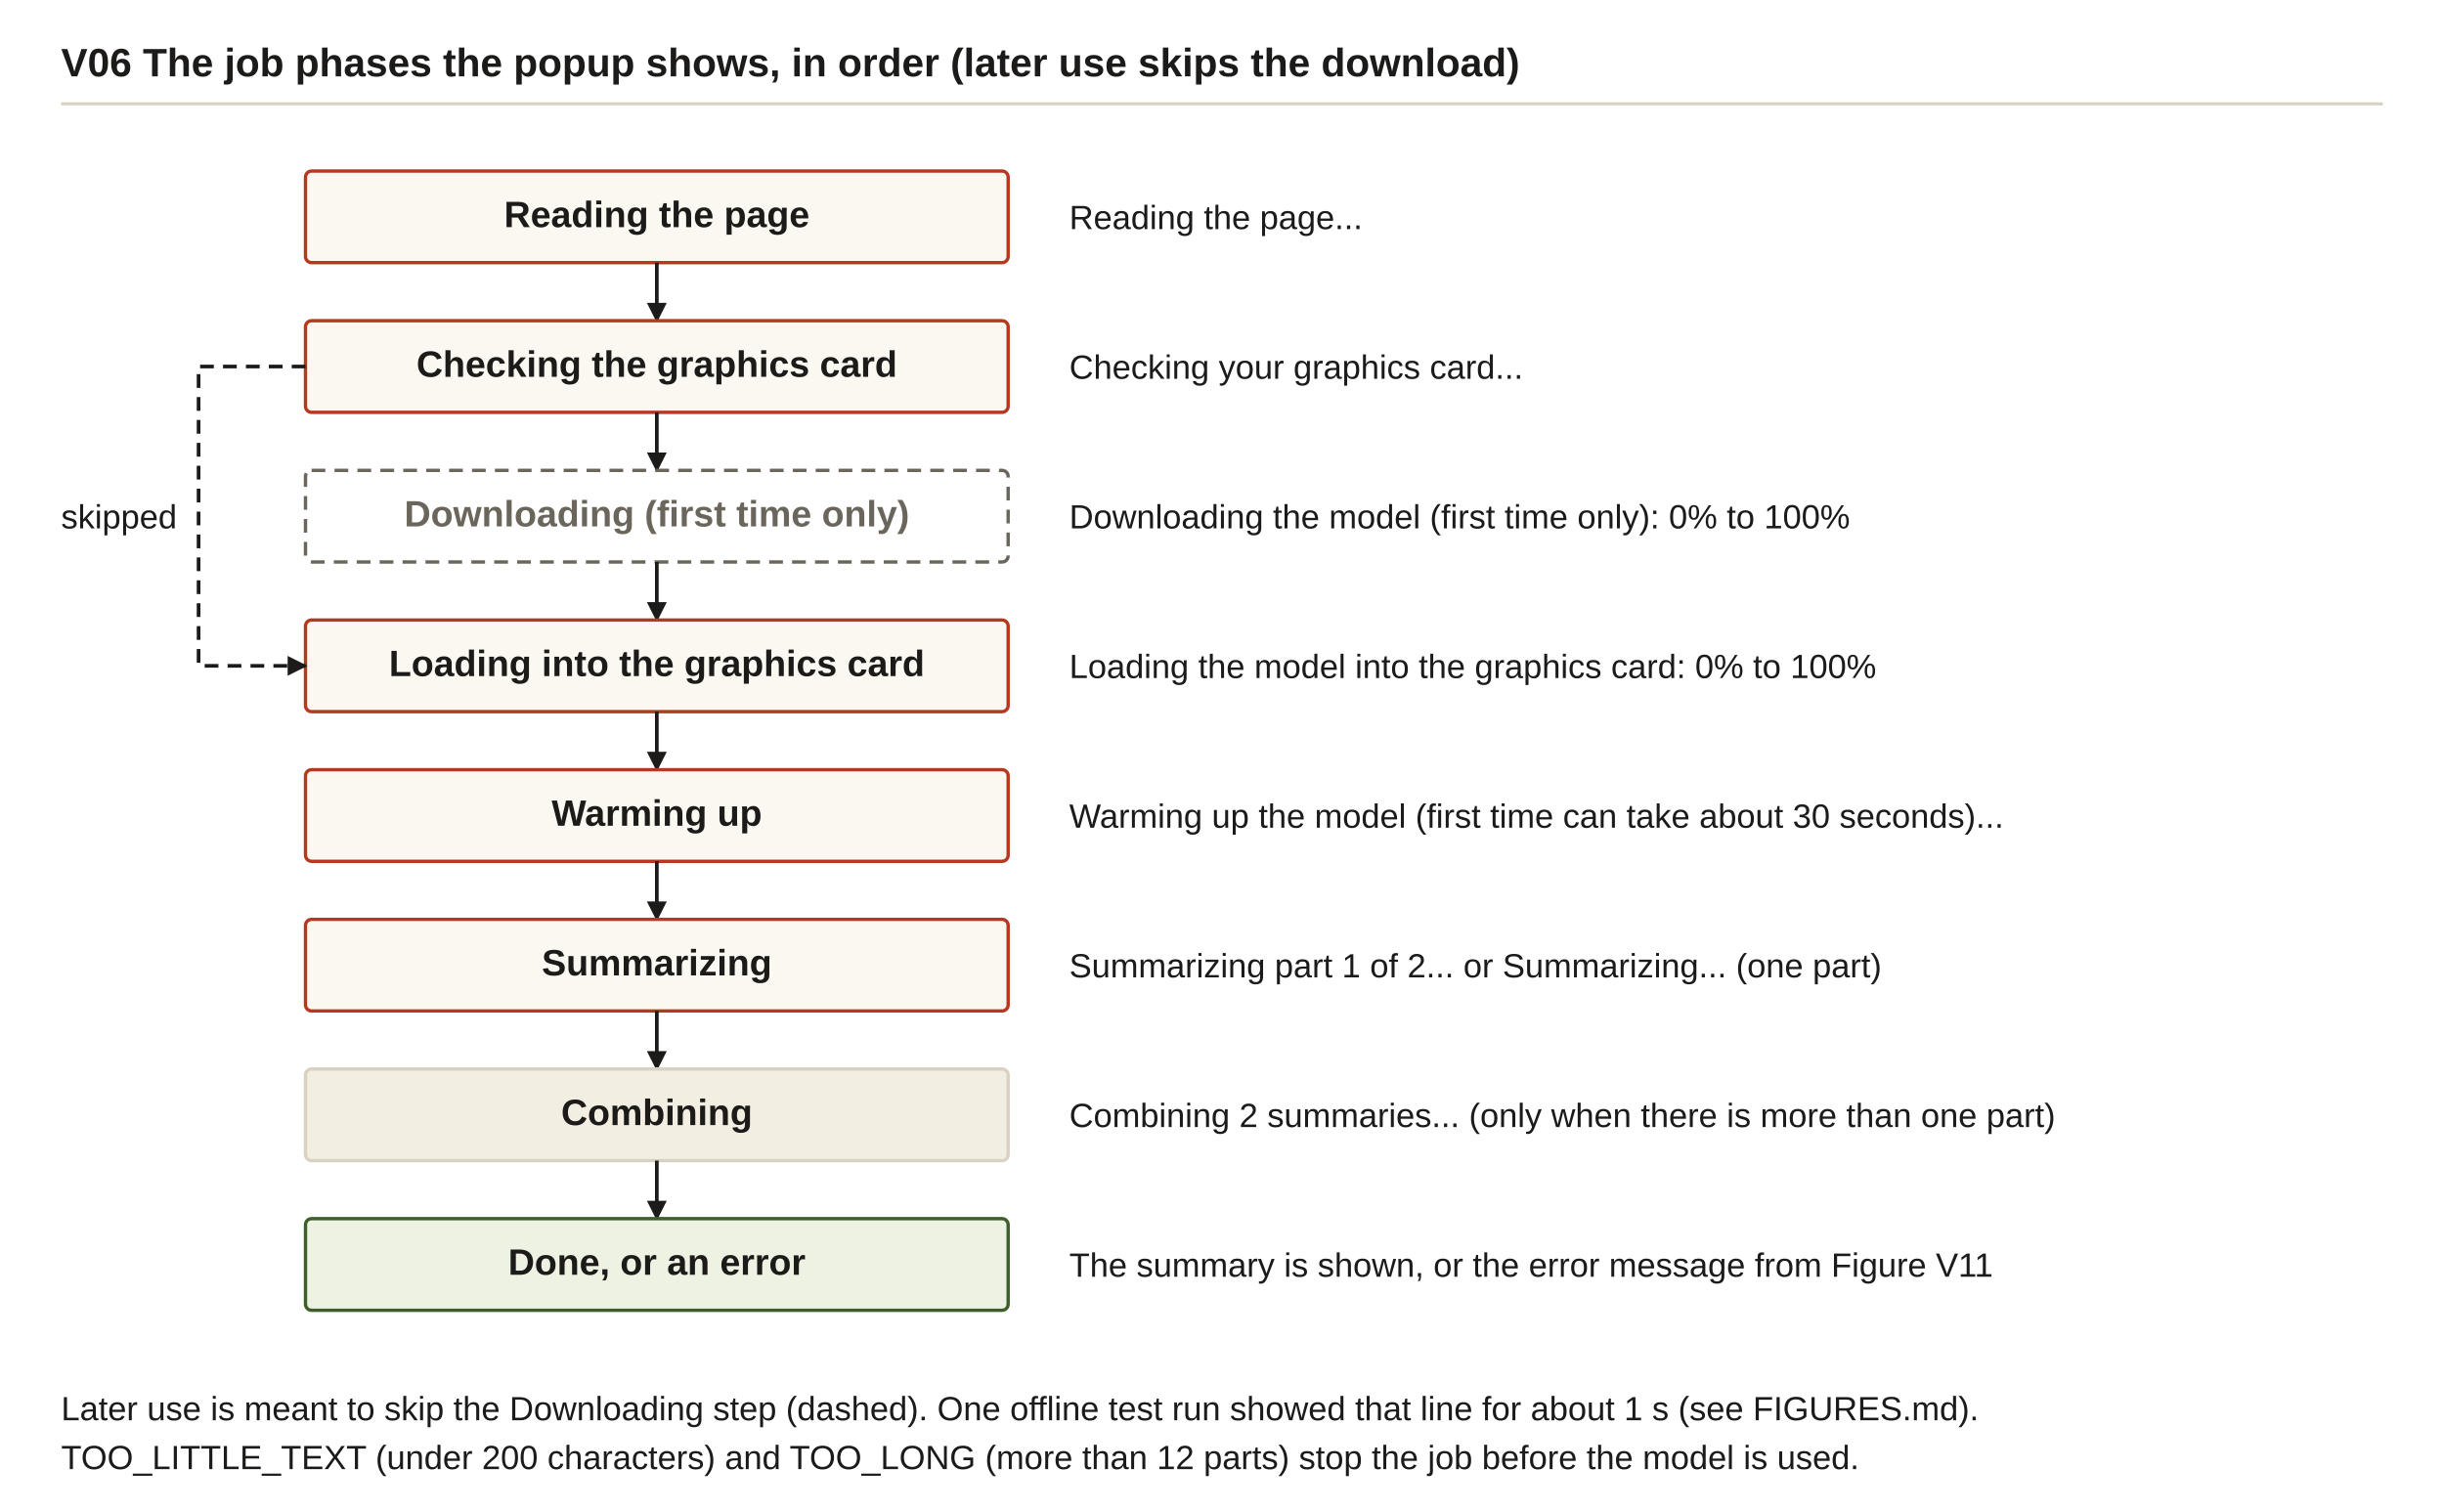
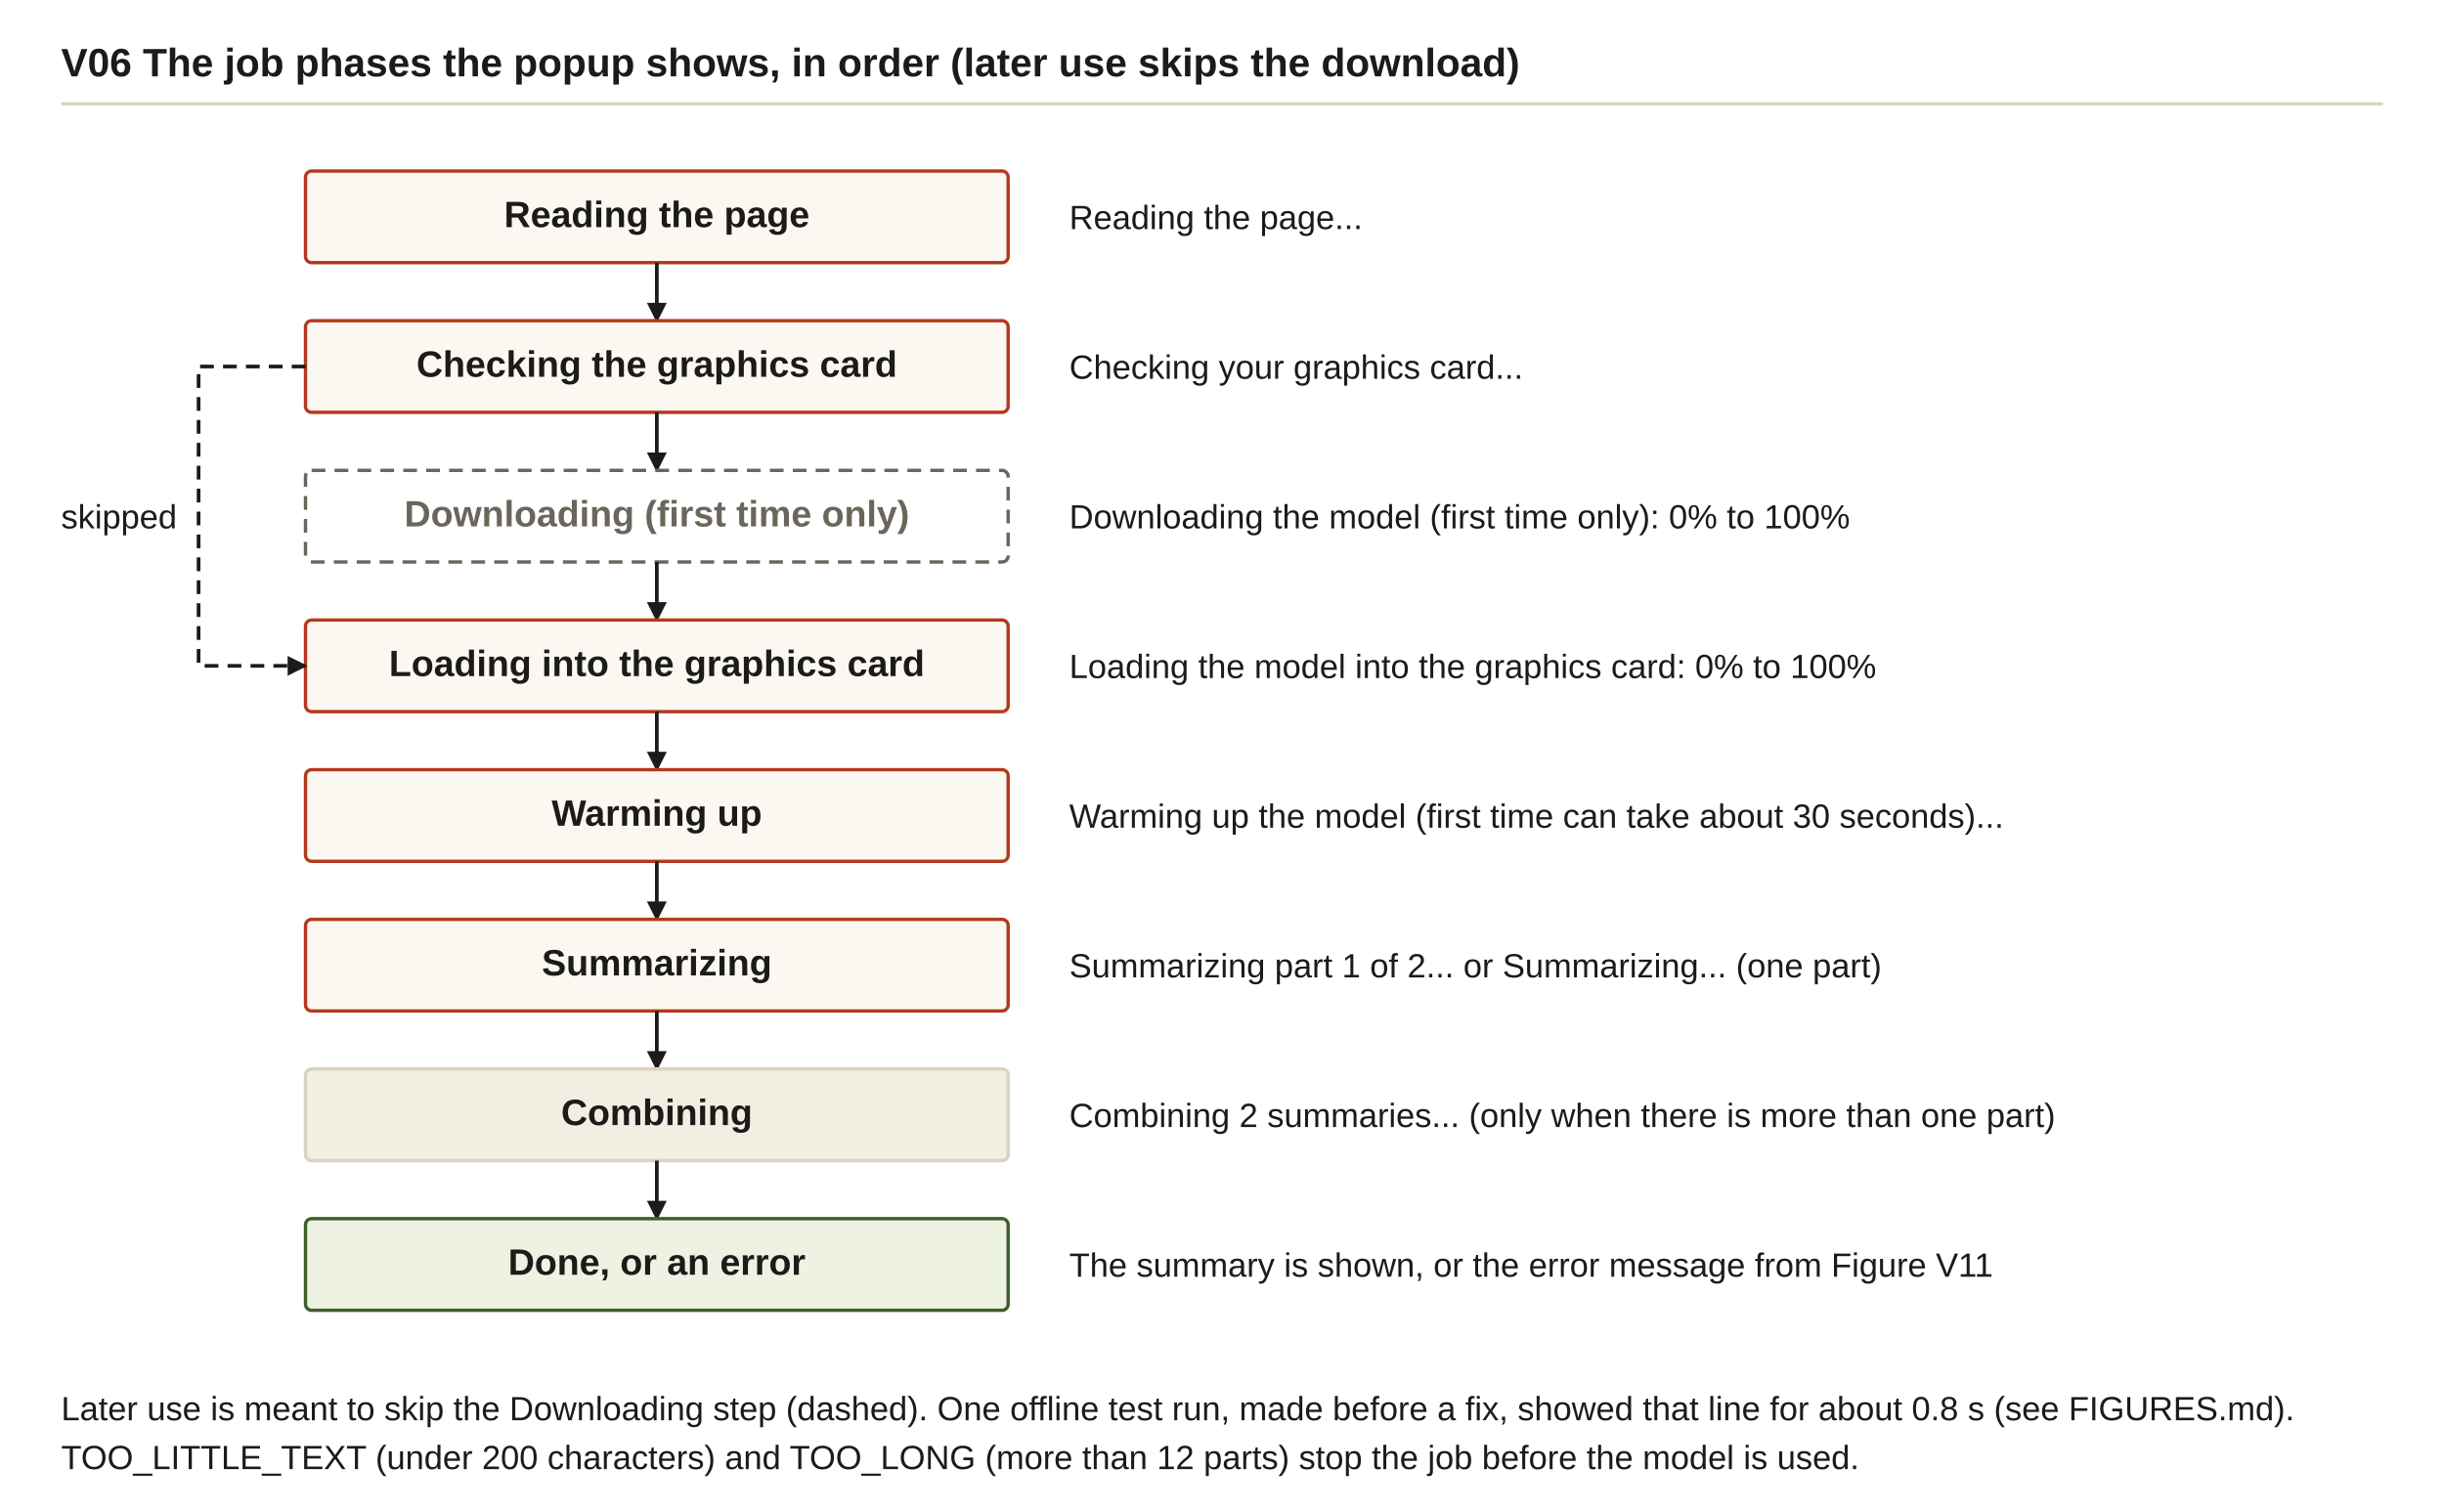
<svg xmlns="http://www.w3.org/2000/svg" width="1600" height="990" viewBox="0 0 1600 990" font-family="'Segoe UI', Arial, sans-serif" fill="#1C1B1A">
  <defs>
    <marker id="ah" viewBox="0 0 10 10" refX="9" refY="5" markerWidth="13" markerHeight="13" markerUnits="userSpaceOnUse" orient="auto-start-reverse">
      <path d="M0,0 L10,5 L0,10 z" fill="#1C1B1A" />
    </marker>
  </defs>
  <rect x="0" y="0" width="1600" height="990" fill="#ffffff" />
  <text x="40" y="50" font-size="26" font-weight="700" fill="#1C1B1A" text-anchor="start" data-fit="1520">V06  The job phases the popup shows, in order (later use skips the download)</text>
  <line x1="40" y1="68" x2="1560" y2="68" stroke="#D9D2C3" stroke-width="2" />
  <rect x="200" y="112" width="460" height="60" rx="4" ry="4" fill="#FBF8F1" stroke="#B4391F" stroke-width="2.2" />
  <text x="430" y="148.72" font-size="24" font-weight="700" fill="#1C1B1A" text-anchor="middle" data-fit="428">Reading the page</text>
  <text x="700" y="150" font-size="22" font-weight="400" fill="#1C1B1A" text-anchor="start" data-fit="860">Reading the page...</text>
  <path d="M430,172 L430,210" fill="none" stroke="#1C1B1A" stroke-width="2.4" marker-end="url(#ah)" />
  <rect x="200" y="210" width="460" height="60" rx="4" ry="4" fill="#FBF8F1" stroke="#B4391F" stroke-width="2.2" />
  <text x="430" y="246.72" font-size="24" font-weight="700" fill="#1C1B1A" text-anchor="middle" data-fit="428">Checking the graphics card</text>
  <text x="700" y="248" font-size="22" font-weight="400" fill="#1C1B1A" text-anchor="start" data-fit="860">Checking your graphics card...</text>
  <path d="M430,270 L430,308" fill="none" stroke="#1C1B1A" stroke-width="2.4" marker-end="url(#ah)" />
  <rect x="200" y="308" width="460" height="60" rx="4" ry="4" fill="none" stroke="#6B665C" stroke-width="2.2" stroke-dasharray="9 6" />
  <text x="430" y="344.72" font-size="24" font-weight="700" fill="#6B665C" text-anchor="middle" data-fit="428">Downloading (first time only)</text>
  <text x="700" y="346" font-size="22" font-weight="400" fill="#1C1B1A" text-anchor="start" data-fit="860">Downloading the model (first time only): 0% to 100%</text>
  <path d="M430,368 L430,406" fill="none" stroke="#1C1B1A" stroke-width="2.4" marker-end="url(#ah)" />
  <rect x="200" y="406" width="460" height="60" rx="4" ry="4" fill="#FBF8F1" stroke="#B4391F" stroke-width="2.2" />
  <text x="430" y="442.72" font-size="24" font-weight="700" fill="#1C1B1A" text-anchor="middle" data-fit="428">Loading into the graphics card</text>
  <text x="700" y="444" font-size="22" font-weight="400" fill="#1C1B1A" text-anchor="start" data-fit="860">Loading the model into the graphics card: 0% to 100%</text>
  <path d="M430,466 L430,504" fill="none" stroke="#1C1B1A" stroke-width="2.4" marker-end="url(#ah)" />
  <rect x="200" y="504" width="460" height="60" rx="4" ry="4" fill="#FBF8F1" stroke="#B4391F" stroke-width="2.2" />
  <text x="430" y="540.72" font-size="24" font-weight="700" fill="#1C1B1A" text-anchor="middle" data-fit="428">Warming up</text>
  <text x="700" y="542" font-size="22" font-weight="400" fill="#1C1B1A" text-anchor="start" data-fit="860">Warming up the model (first time can take about 30 seconds)...</text>
  <path d="M430,564 L430,602" fill="none" stroke="#1C1B1A" stroke-width="2.4" marker-end="url(#ah)" />
  <rect x="200" y="602" width="460" height="60" rx="4" ry="4" fill="#FBF8F1" stroke="#B4391F" stroke-width="2.2" />
  <text x="430" y="638.72" font-size="24" font-weight="700" fill="#1C1B1A" text-anchor="middle" data-fit="428">Summarizing</text>
  <text x="700" y="640" font-size="22" font-weight="400" fill="#1C1B1A" text-anchor="start" data-fit="860">Summarizing part 1 of 2...  or  Summarizing...  (one part)</text>
  <path d="M430,662 L430,700" fill="none" stroke="#1C1B1A" stroke-width="2.4" marker-end="url(#ah)" />
  <rect x="200" y="700" width="460" height="60" rx="4" ry="4" fill="#F3EEE2" stroke="#D9D2C3" stroke-width="2.2" />
  <text x="430" y="736.72" font-size="24" font-weight="700" fill="#1C1B1A" text-anchor="middle" data-fit="428">Combining</text>
  <text x="700" y="738" font-size="22" font-weight="400" fill="#1C1B1A" text-anchor="start" data-fit="860">Combining 2 summaries...  (only when there is more than one part)</text>
  <path d="M430,760 L430,798" fill="none" stroke="#1C1B1A" stroke-width="2.4" marker-end="url(#ah)" />
  <rect x="200" y="798" width="460" height="60" rx="4" ry="4" fill="#EEF2E3" stroke="#3F5F2A" stroke-width="2.2" />
  <text x="430" y="834.72" font-size="24" font-weight="700" fill="#1C1B1A" text-anchor="middle" data-fit="428">Done, or an error</text>
  <text x="700" y="836" font-size="22" font-weight="400" fill="#1C1B1A" text-anchor="start" data-fit="860">The summary is shown, or the error message from Figure V11</text>
  <path d="M200,240 L130,240 L130,436 L200,436" fill="none" stroke="#1C1B1A" stroke-width="2.4" stroke-dasharray="9 6" marker-end="url(#ah)" />
  <text x="40" y="346" font-size="22" font-weight="400" fill="#1C1B1A" text-anchor="start" data-fit="1520">skipped</text>
-   <text x="40" y="930" font-size="22" font-weight="400" fill="#1C1B1A" text-anchor="start" data-fit="1520">Later use is meant to skip the Downloading step (dashed). One offline test run showed that line for about 1 s (see FIGURES.md).</text>
+   <text x="40" y="930" font-size="22" font-weight="400" fill="#1C1B1A" text-anchor="start" data-fit="1520">Later use is meant to skip the Downloading step (dashed). One offline test run, made before a fix, showed that line for about 0.8 s (see FIGURES.md).</text>
  <text x="40" y="962" font-size="22" font-weight="400" fill="#1C1B1A" text-anchor="start" data-fit="1520">TOO_LITTLE_TEXT (under 200 characters) and TOO_LONG (more than 12 parts) stop the job before the model is used.</text>
</svg>
